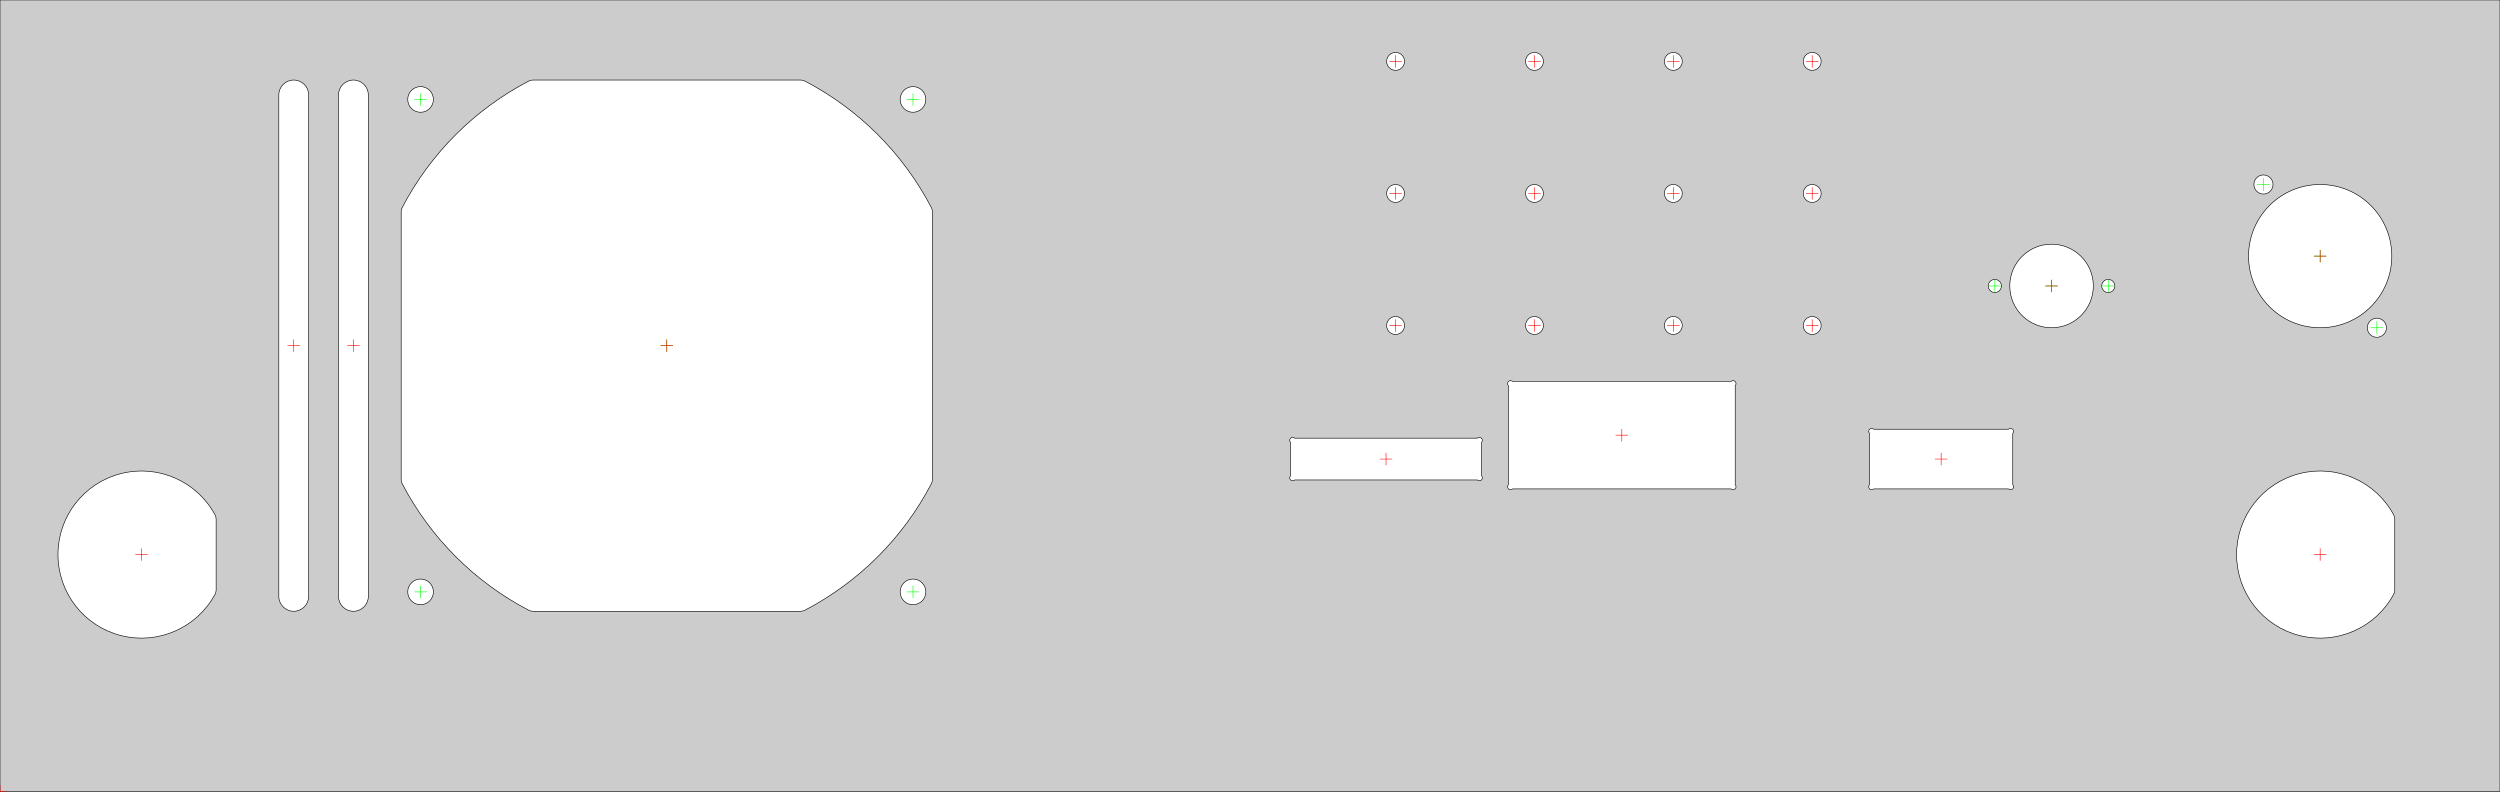
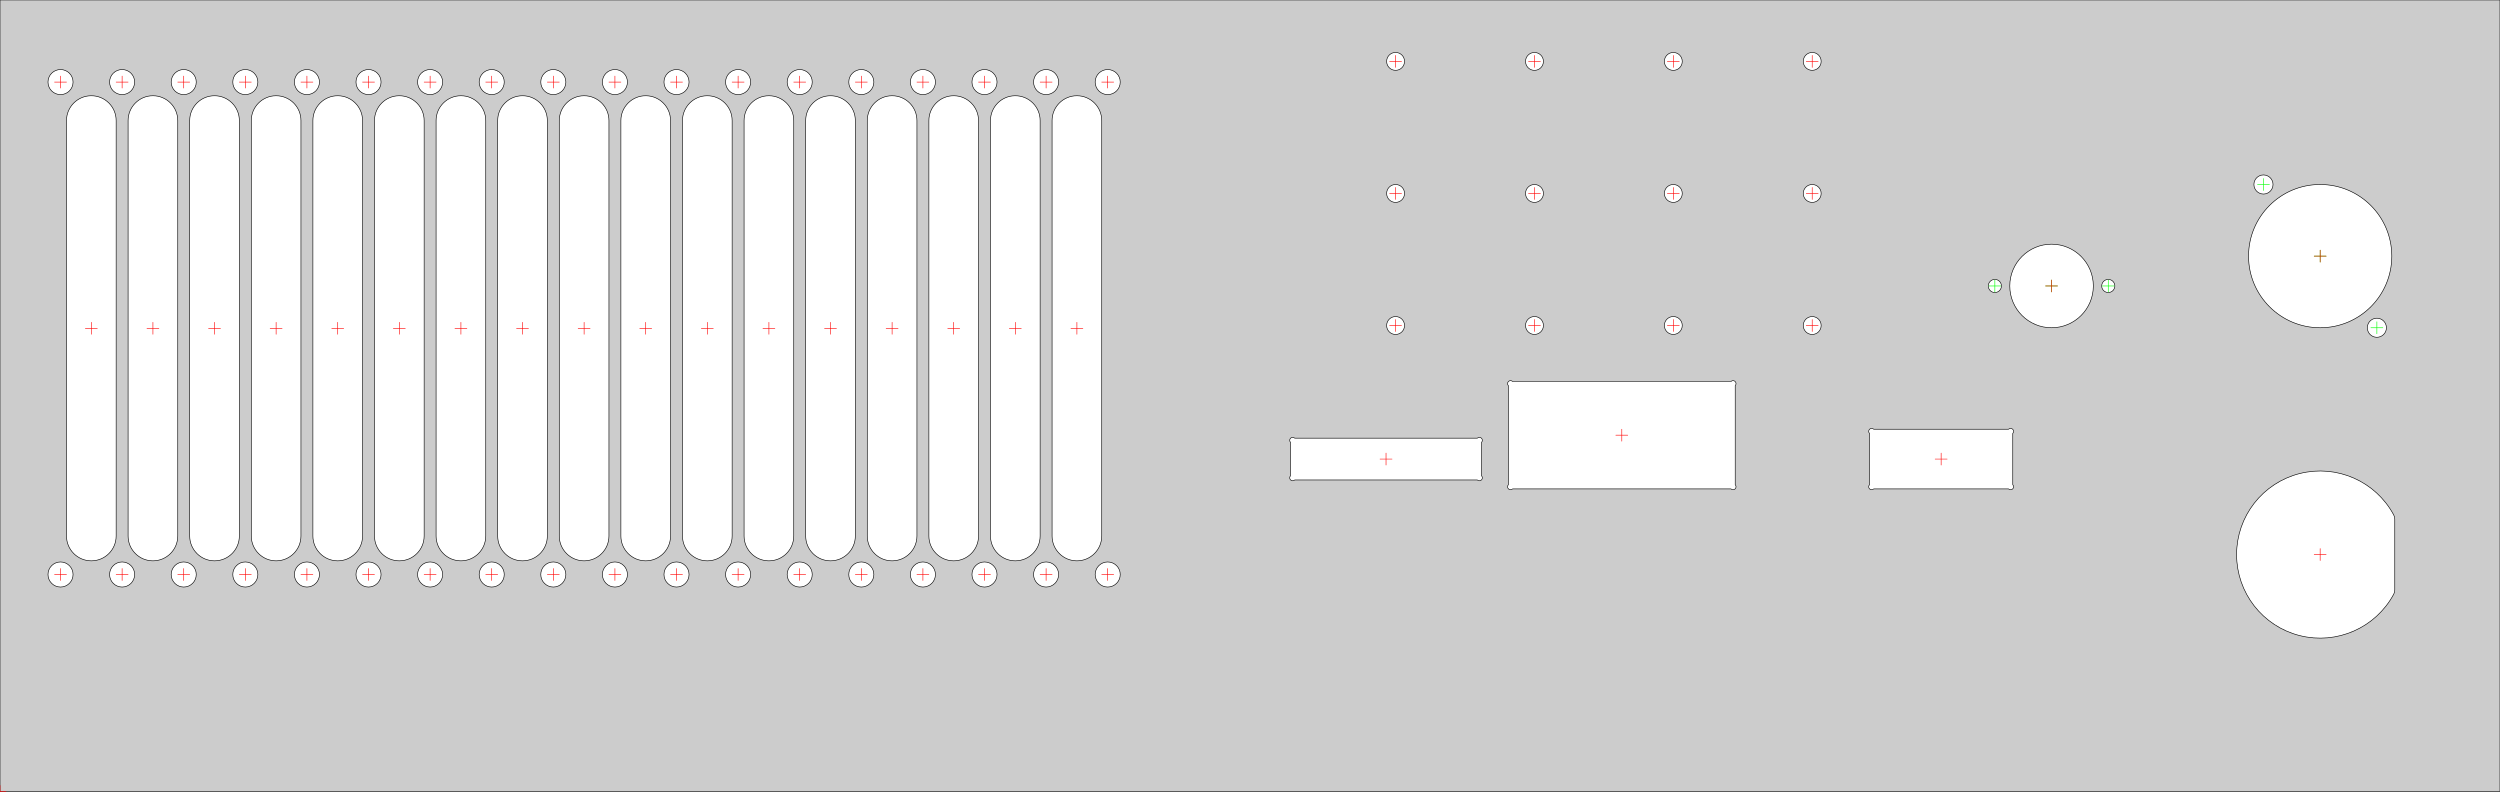
<svg xmlns="http://www.w3.org/2000/svg" width="418.840mm" height="132.590mm" version="1.1" viewBox="0 0 418.840 132.590" id="svg2">
  <defs id="defs6">
    <pattern id="revside-fill" x="1" y="1" width="1.5" height="1.5" patternUnits="userSpaceOnUse">
      <line x1="0" y1="0" x2="1" y2="1" style="stroke-width:0.2; stroke:black; stroke-dasharray:none;" id="line9" />
      <line x1="0" y1="1" x2="1" y2="0" style="stroke-width:0.2; stroke:black; stroke-dasharray:none;" id="line11" />
    </pattern>
    <pattern id="revside-fill-e0e0e0" x="1" y="1" width="1.5" height="1.5" patternUnits="userSpaceOnUse">
      <line x1="0" y1="0" x2="1.5" y2="1.5" style="stroke-width:0.2; stroke:#e0e0e0; stroke-dasharray:none;" id="line14" />
      <line x1="0" y1="1.5" x2="1.5" y2="0" style="stroke-width:0.2; stroke:#e0e0e0; stroke-dasharray:none;" id="line16" />
    </pattern>
  </defs>
  <g transform="scale(1,-1) translate(0, -132.590)" fill-rule="evenodd" style="stroke-linecap:round; stroke-linejoin:round; stroke-opacity:1.0; stroke-opacity:1.0;" id="g18">
    <path d="M418.840 132.590  L0.000 132.590 L0.000 132.590 L0.000 0.000 L0.000 0.000 L418.840 0.000 L418.840 0.000 L418.840 132.590 L418.840 132.590z" fill="#cccccc" vector-effect="non-scaling-stroke" stroke="#000000" stroke-width="0.100mm" id="path20" />
    <path d="M290.003 68.680  A0.500,0.500 0 0,0 290.710,67.973 L290.710 51.387 A0.500,0.500 0 0,0 290.003,50.680 L253.417 50.680 A0.500,0.500 0 0,0 252.710,51.387 L252.710 67.973 A0.500,0.500 0 0,0 253.417,68.680 L290.003 68.680z" fill="#ffffff" vector-effect="non-scaling-stroke" stroke="#000000" stroke-width="0.100mm" id="path22" />
    <path d="M247.503 59.180  A0.500,0.500 0 0,0 248.210,58.473 L248.210 52.887 A0.500,0.500 0 0,0 247.503,52.180 L216.917 52.180 A0.500,0.500 0 0,0 216.210,52.887 L216.210 58.473 A0.500,0.500 0 0,0 216.917,59.180 L247.503 59.180z" fill="#ffffff" vector-effect="non-scaling-stroke" stroke="#000000" stroke-width="0.100mm" id="path24" />
    <circle cx="388.712" cy="89.680" r="12.000" fill="#ffffff" vector-effect="non-scaling-stroke" stroke="#000000" stroke-width="0.100mm" id="circle26" />
    <circle cx="398.212" cy="77.680" r="1.600" fill="#ffffff" vector-effect="non-scaling-stroke" stroke="#000000" stroke-width="0.100mm" id="circle28" />
    <circle cx="379.212" cy="101.680" r="1.600" fill="#ffffff" vector-effect="non-scaling-stroke" stroke="#000000" stroke-width="0.100mm" id="circle30" />
    <path d="M401.030 46.330  A1.500,1.500 0 0,0 401.210,45.617 L401.210 33.743 A1.500,1.500 0 0,0 401.030,33.030 A14.000,14.000 0 1,0 401.030,46.330z" fill="#ffffff" vector-effect="non-scaling-stroke" stroke="#000000" stroke-width="0.100mm" id="path32" />
-     <path d="M156.040 97.807  A1.500,1.500 0 0,0 156.210,97.113 L156.210 52.247 A1.500,1.500 0 0,0 156.040,51.553 A50.000,50.000 0 0,0 134.837,30.350 A1.500,1.500 0 0,0 134.143,30.180 L89.277 30.180 A1.500,1.500 0 0,0 88.583,30.350 A50.000,50.000 0 0,0 67.380,51.553 A1.500,1.500 0 0,0 67.210,52.247 L67.210 97.113 A1.500,1.500 0 0,0 67.380,97.807 A50.000,50.000 0 0,0 88.583,119.010 A1.500,1.500 0 0,0 89.277,119.180 L134.143 119.180 A1.500,1.500 0 0,0 134.837,119.010 A50.000,50.000 0 0,0 156.040,97.807z" fill="#ffffff" vector-effect="non-scaling-stroke" stroke="#000000" stroke-width="0.100mm" id="path34" />
-     <circle cx="152.960" cy="115.930" r="2.150" fill="#ffffff" vector-effect="non-scaling-stroke" stroke="#000000" stroke-width="0.100mm" id="circle36" />
-     <circle cx="70.460" cy="115.930" r="2.150" fill="#ffffff" vector-effect="non-scaling-stroke" stroke="#000000" stroke-width="0.100mm" id="circle38" />
-     <circle cx="70.460" cy="33.430" r="2.150" fill="#ffffff" vector-effect="non-scaling-stroke" stroke="#000000" stroke-width="0.100mm" id="circle40" />
-     <circle cx="152.960" cy="33.430" r="2.150" fill="#ffffff" vector-effect="non-scaling-stroke" stroke="#000000" stroke-width="0.100mm" id="circle42" />
-     <rect x="56.710" y="30.180" width="5.000" height="89.000" rx="2.500" fill="#ffffff" vector-effect="non-scaling-stroke" stroke="#000000" stroke-width="0.100mm" id="rect44" />
-     <rect x="46.710" y="30.180" width="5.000" height="89.000" rx="2.500" fill="#ffffff" vector-effect="non-scaling-stroke" stroke="#000000" stroke-width="0.100mm" id="rect46" />
-     <circle cx="343.710" cy="84.680" r="7.000" fill="#ffffff" vector-effect="non-scaling-stroke" stroke="#000000" stroke-width="0.100mm" id="circle48" />
-     <circle cx="334.210" cy="84.680" r="1.100" fill="#ffffff" vector-effect="non-scaling-stroke" stroke="#000000" stroke-width="0.100mm" id="circle50" />
-     <circle cx="353.210" cy="84.680" r="1.100" fill="#ffffff" vector-effect="non-scaling-stroke" stroke="#000000" stroke-width="0.100mm" id="circle52" />
-     <path d="M36.030 46.330  A1.500,1.500 0 0,0 36.210,45.617 L36.210 33.743 A1.500,1.500 0 0,0 36.030,33.030 A14.000,14.000 0 1,0 36.030,46.330z" fill="#ffffff" vector-effect="non-scaling-stroke" stroke="#000000" stroke-width="0.100mm" id="path54" />
-     <path d="M336.503 60.680  A0.500,0.500 0 0,0 337.210,59.973 L337.210 51.387 A0.500,0.500 0 0,0 336.503,50.680 L313.917 50.680 A0.500,0.500 0 0,0 313.210,51.387 L313.210 59.973 A0.500,0.500 0 0,0 313.917,60.680 L336.503 60.680z" fill="#ffffff" vector-effect="non-scaling-stroke" stroke="#000000" stroke-width="0.100mm" id="path56" />
-     <circle cx="303.610" cy="122.305" r="1.500" fill="#ffffff" vector-effect="non-scaling-stroke" stroke="#000000" stroke-width="0.100mm" id="circle58" />
-     <circle cx="303.610" cy="78.055" r="1.500" fill="#ffffff" vector-effect="non-scaling-stroke" stroke="#000000" stroke-width="0.100mm" id="circle60" />
-     <circle cx="233.810" cy="78.055" r="1.500" fill="#ffffff" vector-effect="non-scaling-stroke" stroke="#000000" stroke-width="0.100mm" id="circle62" />
-     <circle cx="233.810" cy="122.305" r="1.500" fill="#ffffff" vector-effect="non-scaling-stroke" stroke="#000000" stroke-width="0.100mm" id="circle64" />
-     <circle cx="303.610" cy="100.180" r="1.500" fill="#ffffff" vector-effect="non-scaling-stroke" stroke="#000000" stroke-width="0.100mm" id="circle66" />
-     <circle cx="233.810" cy="100.180" r="1.500" fill="#ffffff" vector-effect="non-scaling-stroke" stroke="#000000" stroke-width="0.100mm" id="circle68" />
-     <circle cx="257.080" cy="122.300" r="1.500" fill="#ffffff" vector-effect="non-scaling-stroke" stroke="#000000" stroke-width="0.100mm" id="circle70" />
-     <circle cx="280.340" cy="122.300" r="1.500" fill="#ffffff" vector-effect="non-scaling-stroke" stroke="#000000" stroke-width="0.100mm" id="circle72" />
-     <circle cx="257.080" cy="100.180" r="1.500" fill="#ffffff" vector-effect="non-scaling-stroke" stroke="#000000" stroke-width="0.100mm" id="circle74" />
-     <circle cx="280.340" cy="100.180" r="1.500" fill="#ffffff" vector-effect="non-scaling-stroke" stroke="#000000" stroke-width="0.100mm" id="circle76" />
-     <circle cx="257.080" cy="78.060" r="1.500" fill="#ffffff" vector-effect="non-scaling-stroke" stroke="#000000" stroke-width="0.100mm" id="circle78" />
-     <circle cx="280.340" cy="78.060" r="1.500" fill="#ffffff" vector-effect="non-scaling-stroke" stroke="#000000" stroke-width="0.100mm" id="circle80" />
-     <path d="M-1.000 0.000 L1.000 0.000 M0.000 -1.000 L0.000 1.000" fill="none" vector-effect="non-scaling-stroke" stroke="#ff0000" stroke-width="0.100mm" id="path82" />
-     <path d="M270.710 59.680 L272.710 59.680 M271.710 58.680 L271.710 60.680" fill="none" vector-effect="non-scaling-stroke" stroke="#ff0000" stroke-width="0.100mm" id="path84" />
-     <path d="M231.210 55.680 L233.210 55.680 M232.210 54.680 L232.210 56.680" fill="none" vector-effect="non-scaling-stroke" stroke="#ff0000" stroke-width="0.100mm" id="path86" />
-     <path d="M387.712 89.680 L389.712 89.680 M388.712 88.680 L388.712 90.680" fill="none" vector-effect="non-scaling-stroke" stroke="#00ff00" stroke-width="0.100mm" id="path88" />
-     <path d="M397.212 77.680 L399.212 77.680 M398.212 76.680 L398.212 78.680" fill="none" vector-effect="non-scaling-stroke" stroke="#00ff00" stroke-width="0.100mm" id="path90" />
-     <path d="M378.212 101.680 L380.212 101.680 M379.212 100.680 L379.212 102.680" fill="none" vector-effect="non-scaling-stroke" stroke="#00ff00" stroke-width="0.100mm" id="path92" />
-     <path d="M387.711 89.680 L389.711 89.680 M388.711 88.680 L388.711 90.680" fill="none" vector-effect="non-scaling-stroke" stroke="#ff0000" stroke-width="0.100mm" id="path94" />
-     <path d="M387.710 39.680 L389.710 39.680 M388.710 38.680 L388.710 40.680" fill="none" vector-effect="non-scaling-stroke" stroke="#ff0000" stroke-width="0.100mm" id="path96" />
-     <path d="M110.710 74.680 L112.710 74.680 M111.710 73.680 L111.710 75.680" fill="none" vector-effect="non-scaling-stroke" stroke="#00ff00" stroke-width="0.100mm" id="path98" />
-     <path d="M151.960 115.930 L153.960 115.930 M152.960 114.930 L152.960 116.930" fill="none" vector-effect="non-scaling-stroke" stroke="#00ff00" stroke-width="0.100mm" id="path100" />
-     <path d="M69.460 115.930 L71.460 115.930 M70.460 114.930 L70.460 116.930" fill="none" vector-effect="non-scaling-stroke" stroke="#00ff00" stroke-width="0.100mm" id="path102" />
-     <path d="M69.460 33.430 L71.460 33.430 M70.460 32.430 L70.460 34.430" fill="none" vector-effect="non-scaling-stroke" stroke="#00ff00" stroke-width="0.100mm" id="path104" />
-     <path d="M151.960 33.430 L153.960 33.430 M152.960 32.430 L152.960 34.430" fill="none" vector-effect="non-scaling-stroke" stroke="#00ff00" stroke-width="0.100mm" id="path106" />
-     <path d="M110.710 74.680 L112.710 74.680 M111.710 73.680 L111.710 75.680" fill="none" vector-effect="non-scaling-stroke" stroke="#ff0000" stroke-width="0.100mm" id="path108" />
-     <path d="M58.210 74.680 L60.210 74.680 M59.210 73.680 L59.210 75.680" fill="none" vector-effect="non-scaling-stroke" stroke="#ff0000" stroke-width="0.100mm" id="path110" />
-     <path d="M48.210 74.680 L50.210 74.680 M49.210 73.680 L49.210 75.680" fill="none" vector-effect="non-scaling-stroke" stroke="#ff0000" stroke-width="0.100mm" id="path112" />
-     <path d="M342.710 84.680 L344.710 84.680 M343.710 83.680 L343.710 85.680" fill="none" vector-effect="non-scaling-stroke" stroke="#00ff00" stroke-width="0.100mm" id="path114" />
-     <path d="M333.210 84.680 L335.210 84.680 M334.210 83.680 L334.210 85.680" fill="none" vector-effect="non-scaling-stroke" stroke="#00ff00" stroke-width="0.100mm" id="path116" />
-     <path d="M352.210 84.680 L354.210 84.680 M353.210 83.680 L353.210 85.680" fill="none" vector-effect="non-scaling-stroke" stroke="#00ff00" stroke-width="0.100mm" id="path118" />
-     <path d="M342.710 84.680 L344.710 84.680 M343.710 83.680 L343.710 85.680" fill="none" vector-effect="non-scaling-stroke" stroke="#ff0000" stroke-width="0.100mm" id="path120" />
-     <path d="M22.710 39.680 L24.710 39.680 M23.710 38.680 L23.710 40.680" fill="none" vector-effect="non-scaling-stroke" stroke="#ff0000" stroke-width="0.100mm" id="path122" />
-     <path d="M324.210 55.680 L326.210 55.680 M325.210 54.680 L325.210 56.680" fill="none" vector-effect="non-scaling-stroke" stroke="#ff0000" stroke-width="0.100mm" id="path124" />
-     <path d="M302.610 122.305 L304.610 122.305 M303.610 121.305 L303.610 123.305" fill="none" vector-effect="non-scaling-stroke" stroke="#ff0000" stroke-width="0.100mm" id="path126" />
-     <path d="M302.610 78.055 L304.610 78.055 M303.610 77.055 L303.610 79.055" fill="none" vector-effect="non-scaling-stroke" stroke="#ff0000" stroke-width="0.100mm" id="path128" />
-     <path d="M232.810 78.055 L234.810 78.055 M233.810 77.055 L233.810 79.055" fill="none" vector-effect="non-scaling-stroke" stroke="#ff0000" stroke-width="0.100mm" id="path130" />
-     <path d="M232.810 122.305 L234.810 122.305 M233.810 121.305 L233.810 123.305" fill="none" vector-effect="non-scaling-stroke" stroke="#ff0000" stroke-width="0.100mm" id="path132" />
-     <path d="M302.610 100.180 L304.610 100.180 M303.610 99.180 L303.610 101.180" fill="none" vector-effect="non-scaling-stroke" stroke="#ff0000" stroke-width="0.100mm" id="path134" />
-     <path d="M232.810 100.180 L234.810 100.180 M233.810 99.180 L233.810 101.180" fill="none" vector-effect="non-scaling-stroke" stroke="#ff0000" stroke-width="0.100mm" id="path136" />
-     <path d="M256.080 122.300 L258.080 122.300 M257.080 121.300 L257.080 123.300" fill="none" vector-effect="non-scaling-stroke" stroke="#ff0000" stroke-width="0.100mm" id="path138" />
-     <path d="M279.340 122.300 L281.340 122.300 M280.340 121.300 L280.340 123.300" fill="none" vector-effect="non-scaling-stroke" stroke="#ff0000" stroke-width="0.100mm" id="path140" />
-     <path d="M256.080 100.180 L258.080 100.180 M257.080 99.180 L257.080 101.180" fill="none" vector-effect="non-scaling-stroke" stroke="#ff0000" stroke-width="0.100mm" id="path142" />
-     <path d="M279.340 100.180 L281.340 100.180 M280.340 99.180 L280.340 101.180" fill="none" vector-effect="non-scaling-stroke" stroke="#ff0000" stroke-width="0.100mm" id="path144" />
-     <path d="M256.080 78.060 L258.080 78.060 M257.080 77.060 L257.080 79.060" fill="none" vector-effect="non-scaling-stroke" stroke="#ff0000" stroke-width="0.100mm" id="path146" />
-     <path d="M279.340 78.060 L281.340 78.060 M280.340 77.060 L280.340 79.060" fill="none" vector-effect="non-scaling-stroke" stroke="#ff0000" stroke-width="0.100mm" id="path148" />
+     <rect x="11.140" y="38.630" width="8.320" height="77.920" rx="4.160" fill="#ffffff" vector-effect="non-scaling-stroke" stroke="#000000" stroke-width="0.100mm" id="rect34" />
+     <circle cx="343.710" cy="84.680" r="7.000" fill="#ffffff" vector-effect="non-scaling-stroke" stroke="#000000" stroke-width="0.100mm" id="circle36" />
+     <circle cx="334.210" cy="84.680" r="1.100" fill="#ffffff" vector-effect="non-scaling-stroke" stroke="#000000" stroke-width="0.100mm" id="circle38" />
+     <circle cx="353.210" cy="84.680" r="1.100" fill="#ffffff" vector-effect="non-scaling-stroke" stroke="#000000" stroke-width="0.100mm" id="circle40" />
+     <path d="M336.503 60.680  A0.500,0.500 0 0,0 337.210,59.973 L337.210 51.387 A0.500,0.500 0 0,0 336.503,50.680 L313.917 50.680 A0.500,0.500 0 0,0 313.210,51.387 L313.210 59.973 A0.500,0.500 0 0,0 313.917,60.680 L336.503 60.680z" fill="#ffffff" vector-effect="non-scaling-stroke" stroke="#000000" stroke-width="0.100mm" id="path42" />
+     <circle cx="303.610" cy="122.305" r="1.500" fill="#ffffff" vector-effect="non-scaling-stroke" stroke="#000000" stroke-width="0.100mm" id="circle44" />
+     <circle cx="303.610" cy="78.055" r="1.500" fill="#ffffff" vector-effect="non-scaling-stroke" stroke="#000000" stroke-width="0.100mm" id="circle46" />
+     <circle cx="233.810" cy="78.055" r="1.500" fill="#ffffff" vector-effect="non-scaling-stroke" stroke="#000000" stroke-width="0.100mm" id="circle48" />
+     <circle cx="233.810" cy="122.305" r="1.500" fill="#ffffff" vector-effect="non-scaling-stroke" stroke="#000000" stroke-width="0.100mm" id="circle50" />
+     <circle cx="303.610" cy="100.180" r="1.500" fill="#ffffff" vector-effect="non-scaling-stroke" stroke="#000000" stroke-width="0.100mm" id="circle52" />
+     <circle cx="233.810" cy="100.180" r="1.500" fill="#ffffff" vector-effect="non-scaling-stroke" stroke="#000000" stroke-width="0.100mm" id="circle54" />
+     <circle cx="257.080" cy="122.300" r="1.500" fill="#ffffff" vector-effect="non-scaling-stroke" stroke="#000000" stroke-width="0.100mm" id="circle56" />
+     <circle cx="280.340" cy="122.300" r="1.500" fill="#ffffff" vector-effect="non-scaling-stroke" stroke="#000000" stroke-width="0.100mm" id="circle58" />
+     <circle cx="257.080" cy="100.180" r="1.500" fill="#ffffff" vector-effect="non-scaling-stroke" stroke="#000000" stroke-width="0.100mm" id="circle60" />
+     <circle cx="280.340" cy="100.180" r="1.500" fill="#ffffff" vector-effect="non-scaling-stroke" stroke="#000000" stroke-width="0.100mm" id="circle62" />
+     <circle cx="257.080" cy="78.060" r="1.500" fill="#ffffff" vector-effect="non-scaling-stroke" stroke="#000000" stroke-width="0.100mm" id="circle64" />
+     <circle cx="280.340" cy="78.060" r="1.500" fill="#ffffff" vector-effect="non-scaling-stroke" stroke="#000000" stroke-width="0.100mm" id="circle66" />
+     <circle cx="20.460" cy="118.840" r="2.100" fill="#ffffff" vector-effect="non-scaling-stroke" stroke="#000000" stroke-width="0.100mm" id="circle68" />
+     <circle cx="20.460" cy="36.340" r="2.100" fill="#ffffff" vector-effect="non-scaling-stroke" stroke="#000000" stroke-width="0.100mm" id="circle70" />
+     <circle cx="10.140" cy="118.840" r="2.100" fill="#ffffff" vector-effect="non-scaling-stroke" stroke="#000000" stroke-width="0.100mm" id="circle72" />
+     <circle cx="10.140" cy="36.340" r="2.100" fill="#ffffff" vector-effect="non-scaling-stroke" stroke="#000000" stroke-width="0.100mm" id="circle74" />
+     <rect x="21.460" y="38.630" width="8.320" height="77.920" rx="4.160" fill="#ffffff" vector-effect="non-scaling-stroke" stroke="#000000" stroke-width="0.100mm" id="rect76" />
+     <circle cx="30.780" cy="118.840" r="2.100" fill="#ffffff" vector-effect="non-scaling-stroke" stroke="#000000" stroke-width="0.100mm" id="circle78" />
+     <circle cx="30.780" cy="36.340" r="2.100" fill="#ffffff" vector-effect="non-scaling-stroke" stroke="#000000" stroke-width="0.100mm" id="circle80" />
+     <rect x="31.780" y="38.630" width="8.320" height="77.920" rx="4.160" fill="#ffffff" vector-effect="non-scaling-stroke" stroke="#000000" stroke-width="0.100mm" id="rect82" />
+     <circle cx="41.100" cy="118.840" r="2.100" fill="#ffffff" vector-effect="non-scaling-stroke" stroke="#000000" stroke-width="0.100mm" id="circle84" />
+     <circle cx="41.100" cy="36.340" r="2.100" fill="#ffffff" vector-effect="non-scaling-stroke" stroke="#000000" stroke-width="0.100mm" id="circle86" />
+     <rect x="42.100" y="38.630" width="8.320" height="77.920" rx="4.160" fill="#ffffff" vector-effect="non-scaling-stroke" stroke="#000000" stroke-width="0.100mm" id="rect88" />
+     <circle cx="51.420" cy="118.840" r="2.100" fill="#ffffff" vector-effect="non-scaling-stroke" stroke="#000000" stroke-width="0.100mm" id="circle90" />
+     <circle cx="51.420" cy="36.340" r="2.100" fill="#ffffff" vector-effect="non-scaling-stroke" stroke="#000000" stroke-width="0.100mm" id="circle92" />
+     <rect x="52.420" y="38.630" width="8.320" height="77.920" rx="4.160" fill="#ffffff" vector-effect="non-scaling-stroke" stroke="#000000" stroke-width="0.100mm" id="rect94" />
+     <circle cx="61.740" cy="118.840" r="2.100" fill="#ffffff" vector-effect="non-scaling-stroke" stroke="#000000" stroke-width="0.100mm" id="circle96" />
+     <circle cx="61.740" cy="36.340" r="2.100" fill="#ffffff" vector-effect="non-scaling-stroke" stroke="#000000" stroke-width="0.100mm" id="circle98" />
+     <rect x="62.740" y="38.630" width="8.320" height="77.920" rx="4.160" fill="#ffffff" vector-effect="non-scaling-stroke" stroke="#000000" stroke-width="0.100mm" id="rect100" />
+     <circle cx="72.060" cy="118.840" r="2.100" fill="#ffffff" vector-effect="non-scaling-stroke" stroke="#000000" stroke-width="0.100mm" id="circle102" />
+     <circle cx="72.060" cy="36.340" r="2.100" fill="#ffffff" vector-effect="non-scaling-stroke" stroke="#000000" stroke-width="0.100mm" id="circle104" />
+     <rect x="73.060" y="38.630" width="8.320" height="77.920" rx="4.160" fill="#ffffff" vector-effect="non-scaling-stroke" stroke="#000000" stroke-width="0.100mm" id="rect106" />
+     <circle cx="82.380" cy="118.840" r="2.100" fill="#ffffff" vector-effect="non-scaling-stroke" stroke="#000000" stroke-width="0.100mm" id="circle108" />
+     <circle cx="82.380" cy="36.340" r="2.100" fill="#ffffff" vector-effect="non-scaling-stroke" stroke="#000000" stroke-width="0.100mm" id="circle110" />
+     <rect x="83.380" y="38.630" width="8.320" height="77.920" rx="4.160" fill="#ffffff" vector-effect="non-scaling-stroke" stroke="#000000" stroke-width="0.100mm" id="rect112" />
+     <circle cx="92.700" cy="118.840" r="2.100" fill="#ffffff" vector-effect="non-scaling-stroke" stroke="#000000" stroke-width="0.100mm" id="circle114" />
+     <circle cx="92.700" cy="36.340" r="2.100" fill="#ffffff" vector-effect="non-scaling-stroke" stroke="#000000" stroke-width="0.100mm" id="circle116" />
+     <rect x="93.700" y="38.630" width="8.320" height="77.920" rx="4.160" fill="#ffffff" vector-effect="non-scaling-stroke" stroke="#000000" stroke-width="0.100mm" id="rect118" />
+     <circle cx="103.020" cy="118.840" r="2.100" fill="#ffffff" vector-effect="non-scaling-stroke" stroke="#000000" stroke-width="0.100mm" id="circle120" />
+     <circle cx="103.020" cy="36.340" r="2.100" fill="#ffffff" vector-effect="non-scaling-stroke" stroke="#000000" stroke-width="0.100mm" id="circle122" />
+     <rect x="104.020" y="38.630" width="8.320" height="77.920" rx="4.160" fill="#ffffff" vector-effect="non-scaling-stroke" stroke="#000000" stroke-width="0.100mm" id="rect124" />
+     <circle cx="113.340" cy="118.840" r="2.100" fill="#ffffff" vector-effect="non-scaling-stroke" stroke="#000000" stroke-width="0.100mm" id="circle126" />
+     <circle cx="113.340" cy="36.340" r="2.100" fill="#ffffff" vector-effect="non-scaling-stroke" stroke="#000000" stroke-width="0.100mm" id="circle128" />
+     <rect x="114.340" y="38.630" width="8.320" height="77.920" rx="4.160" fill="#ffffff" vector-effect="non-scaling-stroke" stroke="#000000" stroke-width="0.100mm" id="rect130" />
+     <circle cx="123.660" cy="118.840" r="2.100" fill="#ffffff" vector-effect="non-scaling-stroke" stroke="#000000" stroke-width="0.100mm" id="circle132" />
+     <circle cx="123.660" cy="36.340" r="2.100" fill="#ffffff" vector-effect="non-scaling-stroke" stroke="#000000" stroke-width="0.100mm" id="circle134" />
+     <rect x="124.660" y="38.630" width="8.320" height="77.920" rx="4.160" fill="#ffffff" vector-effect="non-scaling-stroke" stroke="#000000" stroke-width="0.100mm" id="rect136" />
+     <circle cx="133.980" cy="118.840" r="2.100" fill="#ffffff" vector-effect="non-scaling-stroke" stroke="#000000" stroke-width="0.100mm" id="circle138" />
+     <circle cx="133.980" cy="36.340" r="2.100" fill="#ffffff" vector-effect="non-scaling-stroke" stroke="#000000" stroke-width="0.100mm" id="circle140" />
+     <rect x="134.980" y="38.630" width="8.320" height="77.920" rx="4.160" fill="#ffffff" vector-effect="non-scaling-stroke" stroke="#000000" stroke-width="0.100mm" id="rect142" />
+     <circle cx="144.300" cy="118.840" r="2.100" fill="#ffffff" vector-effect="non-scaling-stroke" stroke="#000000" stroke-width="0.100mm" id="circle144" />
+     <circle cx="144.300" cy="36.340" r="2.100" fill="#ffffff" vector-effect="non-scaling-stroke" stroke="#000000" stroke-width="0.100mm" id="circle146" />
+     <rect x="145.300" y="38.630" width="8.320" height="77.920" rx="4.160" fill="#ffffff" vector-effect="non-scaling-stroke" stroke="#000000" stroke-width="0.100mm" id="rect148" />
+     <circle cx="154.620" cy="118.840" r="2.100" fill="#ffffff" vector-effect="non-scaling-stroke" stroke="#000000" stroke-width="0.100mm" id="circle150" />
+     <circle cx="154.620" cy="36.340" r="2.100" fill="#ffffff" vector-effect="non-scaling-stroke" stroke="#000000" stroke-width="0.100mm" id="circle152" />
+     <rect x="155.620" y="38.630" width="8.320" height="77.920" rx="4.160" fill="#ffffff" vector-effect="non-scaling-stroke" stroke="#000000" stroke-width="0.100mm" id="rect154" />
+     <circle cx="164.940" cy="118.840" r="2.100" fill="#ffffff" vector-effect="non-scaling-stroke" stroke="#000000" stroke-width="0.100mm" id="circle156" />
+     <circle cx="164.940" cy="36.340" r="2.100" fill="#ffffff" vector-effect="non-scaling-stroke" stroke="#000000" stroke-width="0.100mm" id="circle158" />
+     <rect x="165.940" y="38.630" width="8.320" height="77.920" rx="4.160" fill="#ffffff" vector-effect="non-scaling-stroke" stroke="#000000" stroke-width="0.100mm" id="rect160" />
+     <circle cx="175.260" cy="118.840" r="2.100" fill="#ffffff" vector-effect="non-scaling-stroke" stroke="#000000" stroke-width="0.100mm" id="circle162" />
+     <circle cx="175.260" cy="36.340" r="2.100" fill="#ffffff" vector-effect="non-scaling-stroke" stroke="#000000" stroke-width="0.100mm" id="circle164" />
+     <rect x="176.260" y="38.630" width="8.320" height="77.920" rx="4.160" fill="#ffffff" vector-effect="non-scaling-stroke" stroke="#000000" stroke-width="0.100mm" id="rect166" />
+     <circle cx="185.580" cy="118.840" r="2.100" fill="#ffffff" vector-effect="non-scaling-stroke" stroke="#000000" stroke-width="0.100mm" id="circle168" />
+     <circle cx="185.580" cy="36.340" r="2.100" fill="#ffffff" vector-effect="non-scaling-stroke" stroke="#000000" stroke-width="0.100mm" id="circle170" />
+     <path d="M-1.000 0.000 L1.000 0.000 M0.000 -1.000 L0.000 1.000" fill="none" vector-effect="non-scaling-stroke" stroke="#ff0000" stroke-width="0.100mm" id="path172" />
+     <path d="M270.710 59.680 L272.710 59.680 M271.710 58.680 L271.710 60.680" fill="none" vector-effect="non-scaling-stroke" stroke="#ff0000" stroke-width="0.100mm" id="path174" />
+     <path d="M231.210 55.680 L233.210 55.680 M232.210 54.680 L232.210 56.680" fill="none" vector-effect="non-scaling-stroke" stroke="#ff0000" stroke-width="0.100mm" id="path176" />
+     <path d="M387.712 89.680 L389.712 89.680 M388.712 88.680 L388.712 90.680" fill="none" vector-effect="non-scaling-stroke" stroke="#00ff00" stroke-width="0.100mm" id="path178" />
+     <path d="M397.212 77.680 L399.212 77.680 M398.212 76.680 L398.212 78.680" fill="none" vector-effect="non-scaling-stroke" stroke="#00ff00" stroke-width="0.100mm" id="path180" />
+     <path d="M378.212 101.680 L380.212 101.680 M379.212 100.680 L379.212 102.680" fill="none" vector-effect="non-scaling-stroke" stroke="#00ff00" stroke-width="0.100mm" id="path182" />
+     <path d="M387.711 89.680 L389.711 89.680 M388.711 88.680 L388.711 90.680" fill="none" vector-effect="non-scaling-stroke" stroke="#ff0000" stroke-width="0.100mm" id="path184" />
+     <path d="M387.710 39.680 L389.710 39.680 M388.710 38.680 L388.710 40.680" fill="none" vector-effect="non-scaling-stroke" stroke="#ff0000" stroke-width="0.100mm" id="path186" />
+     <path d="M14.300 77.590 L16.300 77.590 M15.300 76.590 L15.300 78.590" fill="none" vector-effect="non-scaling-stroke" stroke="#ff0000" stroke-width="0.100mm" id="path188" />
+     <path d="M342.710 84.680 L344.710 84.680 M343.710 83.680 L343.710 85.680" fill="none" vector-effect="non-scaling-stroke" stroke="#00ff00" stroke-width="0.100mm" id="path190" />
+     <path d="M333.210 84.680 L335.210 84.680 M334.210 83.680 L334.210 85.680" fill="none" vector-effect="non-scaling-stroke" stroke="#00ff00" stroke-width="0.100mm" id="path192" />
+     <path d="M352.210 84.680 L354.210 84.680 M353.210 83.680 L353.210 85.680" fill="none" vector-effect="non-scaling-stroke" stroke="#00ff00" stroke-width="0.100mm" id="path194" />
+     <path d="M342.710 84.680 L344.710 84.680 M343.710 83.680 L343.710 85.680" fill="none" vector-effect="non-scaling-stroke" stroke="#ff0000" stroke-width="0.100mm" id="path196" />
+     <path d="M324.210 55.680 L326.210 55.680 M325.210 54.680 L325.210 56.680" fill="none" vector-effect="non-scaling-stroke" stroke="#ff0000" stroke-width="0.100mm" id="path198" />
+     <path d="M302.610 122.305 L304.610 122.305 M303.610 121.305 L303.610 123.305" fill="none" vector-effect="non-scaling-stroke" stroke="#ff0000" stroke-width="0.100mm" id="path200" />
+     <path d="M302.610 78.055 L304.610 78.055 M303.610 77.055 L303.610 79.055" fill="none" vector-effect="non-scaling-stroke" stroke="#ff0000" stroke-width="0.100mm" id="path202" />
+     <path d="M232.810 78.055 L234.810 78.055 M233.810 77.055 L233.810 79.055" fill="none" vector-effect="non-scaling-stroke" stroke="#ff0000" stroke-width="0.100mm" id="path204" />
+     <path d="M232.810 122.305 L234.810 122.305 M233.810 121.305 L233.810 123.305" fill="none" vector-effect="non-scaling-stroke" stroke="#ff0000" stroke-width="0.100mm" id="path206" />
+     <path d="M302.610 100.180 L304.610 100.180 M303.610 99.180 L303.610 101.180" fill="none" vector-effect="non-scaling-stroke" stroke="#ff0000" stroke-width="0.100mm" id="path208" />
+     <path d="M232.810 100.180 L234.810 100.180 M233.810 99.180 L233.810 101.180" fill="none" vector-effect="non-scaling-stroke" stroke="#ff0000" stroke-width="0.100mm" id="path210" />
+     <path d="M256.080 122.300 L258.080 122.300 M257.080 121.300 L257.080 123.300" fill="none" vector-effect="non-scaling-stroke" stroke="#ff0000" stroke-width="0.100mm" id="path212" />
+     <path d="M279.340 122.300 L281.340 122.300 M280.340 121.300 L280.340 123.300" fill="none" vector-effect="non-scaling-stroke" stroke="#ff0000" stroke-width="0.100mm" id="path214" />
+     <path d="M256.080 100.180 L258.080 100.180 M257.080 99.180 L257.080 101.180" fill="none" vector-effect="non-scaling-stroke" stroke="#ff0000" stroke-width="0.100mm" id="path216" />
+     <path d="M279.340 100.180 L281.340 100.180 M280.340 99.180 L280.340 101.180" fill="none" vector-effect="non-scaling-stroke" stroke="#ff0000" stroke-width="0.100mm" id="path218" />
+     <path d="M256.080 78.060 L258.080 78.060 M257.080 77.060 L257.080 79.060" fill="none" vector-effect="non-scaling-stroke" stroke="#ff0000" stroke-width="0.100mm" id="path220" />
+     <path d="M279.340 78.060 L281.340 78.060 M280.340 77.060 L280.340 79.060" fill="none" vector-effect="non-scaling-stroke" stroke="#ff0000" stroke-width="0.100mm" id="path222" />
+     <path d="M19.460 118.840 L21.460 118.840 M20.460 117.840 L20.460 119.840" fill="none" vector-effect="non-scaling-stroke" stroke="#ff0000" stroke-width="0.100mm" id="path224" />
+     <path d="M19.460 36.340 L21.460 36.340 M20.460 35.340 L20.460 37.340" fill="none" vector-effect="non-scaling-stroke" stroke="#ff0000" stroke-width="0.100mm" id="path226" />
+     <path d="M9.140 118.840 L11.140 118.840 M10.140 117.840 L10.140 119.840" fill="none" vector-effect="non-scaling-stroke" stroke="#ff0000" stroke-width="0.100mm" id="path228" />
+     <path d="M9.140 36.340 L11.140 36.340 M10.140 35.340 L10.140 37.340" fill="none" vector-effect="non-scaling-stroke" stroke="#ff0000" stroke-width="0.100mm" id="path230" />
+     <path d="M24.620 77.590 L26.620 77.590 M25.620 76.590 L25.620 78.590" fill="none" vector-effect="non-scaling-stroke" stroke="#ff0000" stroke-width="0.100mm" id="path232" />
+     <path d="M29.780 118.840 L31.780 118.840 M30.780 117.840 L30.780 119.840" fill="none" vector-effect="non-scaling-stroke" stroke="#ff0000" stroke-width="0.100mm" id="path234" />
+     <path d="M29.780 36.340 L31.780 36.340 M30.780 35.340 L30.780 37.340" fill="none" vector-effect="non-scaling-stroke" stroke="#ff0000" stroke-width="0.100mm" id="path236" />
+     <path d="M34.940 77.590 L36.940 77.590 M35.940 76.590 L35.940 78.590" fill="none" vector-effect="non-scaling-stroke" stroke="#ff0000" stroke-width="0.100mm" id="path238" />
+     <path d="M40.100 118.840 L42.100 118.840 M41.100 117.840 L41.100 119.840" fill="none" vector-effect="non-scaling-stroke" stroke="#ff0000" stroke-width="0.100mm" id="path240" />
+     <path d="M40.100 36.340 L42.100 36.340 M41.100 35.340 L41.100 37.340" fill="none" vector-effect="non-scaling-stroke" stroke="#ff0000" stroke-width="0.100mm" id="path242" />
+     <path d="M45.260 77.590 L47.260 77.590 M46.260 76.590 L46.260 78.590" fill="none" vector-effect="non-scaling-stroke" stroke="#ff0000" stroke-width="0.100mm" id="path244" />
+     <path d="M50.420 118.840 L52.420 118.840 M51.420 117.840 L51.420 119.840" fill="none" vector-effect="non-scaling-stroke" stroke="#ff0000" stroke-width="0.100mm" id="path246" />
+     <path d="M50.420 36.340 L52.420 36.340 M51.420 35.340 L51.420 37.340" fill="none" vector-effect="non-scaling-stroke" stroke="#ff0000" stroke-width="0.100mm" id="path248" />
+     <path d="M55.580 77.590 L57.580 77.590 M56.580 76.590 L56.580 78.590" fill="none" vector-effect="non-scaling-stroke" stroke="#ff0000" stroke-width="0.100mm" id="path250" />
+     <path d="M60.740 118.840 L62.740 118.840 M61.740 117.840 L61.740 119.840" fill="none" vector-effect="non-scaling-stroke" stroke="#ff0000" stroke-width="0.100mm" id="path252" />
+     <path d="M60.740 36.340 L62.740 36.340 M61.740 35.340 L61.740 37.340" fill="none" vector-effect="non-scaling-stroke" stroke="#ff0000" stroke-width="0.100mm" id="path254" />
+     <path d="M65.900 77.590 L67.900 77.590 M66.900 76.590 L66.900 78.590" fill="none" vector-effect="non-scaling-stroke" stroke="#ff0000" stroke-width="0.100mm" id="path256" />
+     <path d="M71.060 118.840 L73.060 118.840 M72.060 117.840 L72.060 119.840" fill="none" vector-effect="non-scaling-stroke" stroke="#ff0000" stroke-width="0.100mm" id="path258" />
+     <path d="M71.060 36.340 L73.060 36.340 M72.060 35.340 L72.060 37.340" fill="none" vector-effect="non-scaling-stroke" stroke="#ff0000" stroke-width="0.100mm" id="path260" />
+     <path d="M76.220 77.590 L78.220 77.590 M77.220 76.590 L77.220 78.590" fill="none" vector-effect="non-scaling-stroke" stroke="#ff0000" stroke-width="0.100mm" id="path262" />
+     <path d="M81.380 118.840 L83.380 118.840 M82.380 117.840 L82.380 119.840" fill="none" vector-effect="non-scaling-stroke" stroke="#ff0000" stroke-width="0.100mm" id="path264" />
+     <path d="M81.380 36.340 L83.380 36.340 M82.380 35.340 L82.380 37.340" fill="none" vector-effect="non-scaling-stroke" stroke="#ff0000" stroke-width="0.100mm" id="path266" />
+     <path d="M86.540 77.590 L88.540 77.590 M87.540 76.590 L87.540 78.590" fill="none" vector-effect="non-scaling-stroke" stroke="#ff0000" stroke-width="0.100mm" id="path268" />
+     <path d="M91.700 118.840 L93.700 118.840 M92.700 117.840 L92.700 119.840" fill="none" vector-effect="non-scaling-stroke" stroke="#ff0000" stroke-width="0.100mm" id="path270" />
+     <path d="M91.700 36.340 L93.700 36.340 M92.700 35.340 L92.700 37.340" fill="none" vector-effect="non-scaling-stroke" stroke="#ff0000" stroke-width="0.100mm" id="path272" />
+     <path d="M96.860 77.590 L98.860 77.590 M97.860 76.590 L97.860 78.590" fill="none" vector-effect="non-scaling-stroke" stroke="#ff0000" stroke-width="0.100mm" id="path274" />
+     <path d="M102.020 118.840 L104.020 118.840 M103.020 117.840 L103.020 119.840" fill="none" vector-effect="non-scaling-stroke" stroke="#ff0000" stroke-width="0.100mm" id="path276" />
+     <path d="M102.020 36.340 L104.020 36.340 M103.020 35.340 L103.020 37.340" fill="none" vector-effect="non-scaling-stroke" stroke="#ff0000" stroke-width="0.100mm" id="path278" />
+     <path d="M107.180 77.590 L109.180 77.590 M108.180 76.590 L108.180 78.590" fill="none" vector-effect="non-scaling-stroke" stroke="#ff0000" stroke-width="0.100mm" id="path280" />
+     <path d="M112.340 118.840 L114.340 118.840 M113.340 117.840 L113.340 119.840" fill="none" vector-effect="non-scaling-stroke" stroke="#ff0000" stroke-width="0.100mm" id="path282" />
+     <path d="M112.340 36.340 L114.340 36.340 M113.340 35.340 L113.340 37.340" fill="none" vector-effect="non-scaling-stroke" stroke="#ff0000" stroke-width="0.100mm" id="path284" />
+     <path d="M117.500 77.590 L119.500 77.590 M118.500 76.590 L118.500 78.590" fill="none" vector-effect="non-scaling-stroke" stroke="#ff0000" stroke-width="0.100mm" id="path286" />
+     <path d="M122.660 118.840 L124.660 118.840 M123.660 117.840 L123.660 119.840" fill="none" vector-effect="non-scaling-stroke" stroke="#ff0000" stroke-width="0.100mm" id="path288" />
+     <path d="M122.660 36.340 L124.660 36.340 M123.660 35.340 L123.660 37.340" fill="none" vector-effect="non-scaling-stroke" stroke="#ff0000" stroke-width="0.100mm" id="path290" />
+     <path d="M127.820 77.590 L129.820 77.590 M128.820 76.590 L128.820 78.590" fill="none" vector-effect="non-scaling-stroke" stroke="#ff0000" stroke-width="0.100mm" id="path292" />
+     <path d="M132.980 118.840 L134.980 118.840 M133.980 117.840 L133.980 119.840" fill="none" vector-effect="non-scaling-stroke" stroke="#ff0000" stroke-width="0.100mm" id="path294" />
+     <path d="M132.980 36.340 L134.980 36.340 M133.980 35.340 L133.980 37.340" fill="none" vector-effect="non-scaling-stroke" stroke="#ff0000" stroke-width="0.100mm" id="path296" />
+     <path d="M138.140 77.590 L140.140 77.590 M139.140 76.590 L139.140 78.590" fill="none" vector-effect="non-scaling-stroke" stroke="#ff0000" stroke-width="0.100mm" id="path298" />
+     <path d="M143.300 118.840 L145.300 118.840 M144.300 117.840 L144.300 119.840" fill="none" vector-effect="non-scaling-stroke" stroke="#ff0000" stroke-width="0.100mm" id="path300" />
+     <path d="M143.300 36.340 L145.300 36.340 M144.300 35.340 L144.300 37.340" fill="none" vector-effect="non-scaling-stroke" stroke="#ff0000" stroke-width="0.100mm" id="path302" />
+     <path d="M148.460 77.590 L150.460 77.590 M149.460 76.590 L149.460 78.590" fill="none" vector-effect="non-scaling-stroke" stroke="#ff0000" stroke-width="0.100mm" id="path304" />
+     <path d="M153.620 118.840 L155.620 118.840 M154.620 117.840 L154.620 119.840" fill="none" vector-effect="non-scaling-stroke" stroke="#ff0000" stroke-width="0.100mm" id="path306" />
+     <path d="M153.620 36.340 L155.620 36.340 M154.620 35.340 L154.620 37.340" fill="none" vector-effect="non-scaling-stroke" stroke="#ff0000" stroke-width="0.100mm" id="path308" />
+     <path d="M158.780 77.590 L160.780 77.590 M159.780 76.590 L159.780 78.590" fill="none" vector-effect="non-scaling-stroke" stroke="#ff0000" stroke-width="0.100mm" id="path310" />
+     <path d="M163.940 118.840 L165.940 118.840 M164.940 117.840 L164.940 119.840" fill="none" vector-effect="non-scaling-stroke" stroke="#ff0000" stroke-width="0.100mm" id="path312" />
+     <path d="M163.940 36.340 L165.940 36.340 M164.940 35.340 L164.940 37.340" fill="none" vector-effect="non-scaling-stroke" stroke="#ff0000" stroke-width="0.100mm" id="path314" />
+     <path d="M169.100 77.590 L171.100 77.590 M170.100 76.590 L170.100 78.590" fill="none" vector-effect="non-scaling-stroke" stroke="#ff0000" stroke-width="0.100mm" id="path316" />
+     <path d="M174.260 118.840 L176.260 118.840 M175.260 117.840 L175.260 119.840" fill="none" vector-effect="non-scaling-stroke" stroke="#ff0000" stroke-width="0.100mm" id="path318" />
+     <path d="M174.260 36.340 L176.260 36.340 M175.260 35.340 L175.260 37.340" fill="none" vector-effect="non-scaling-stroke" stroke="#ff0000" stroke-width="0.100mm" id="path320" />
+     <path d="M179.420 77.590 L181.420 77.590 M180.420 76.590 L180.420 78.590" fill="none" vector-effect="non-scaling-stroke" stroke="#ff0000" stroke-width="0.100mm" id="path322" />
+     <path d="M184.580 118.840 L186.580 118.840 M185.580 117.840 L185.580 119.840" fill="none" vector-effect="non-scaling-stroke" stroke="#ff0000" stroke-width="0.100mm" id="path324" />
+     <path d="M184.580 36.340 L186.580 36.340 M185.580 35.340 L185.580 37.340" fill="none" vector-effect="non-scaling-stroke" stroke="#ff0000" stroke-width="0.100mm" id="path326" />
  </g>
</svg>
